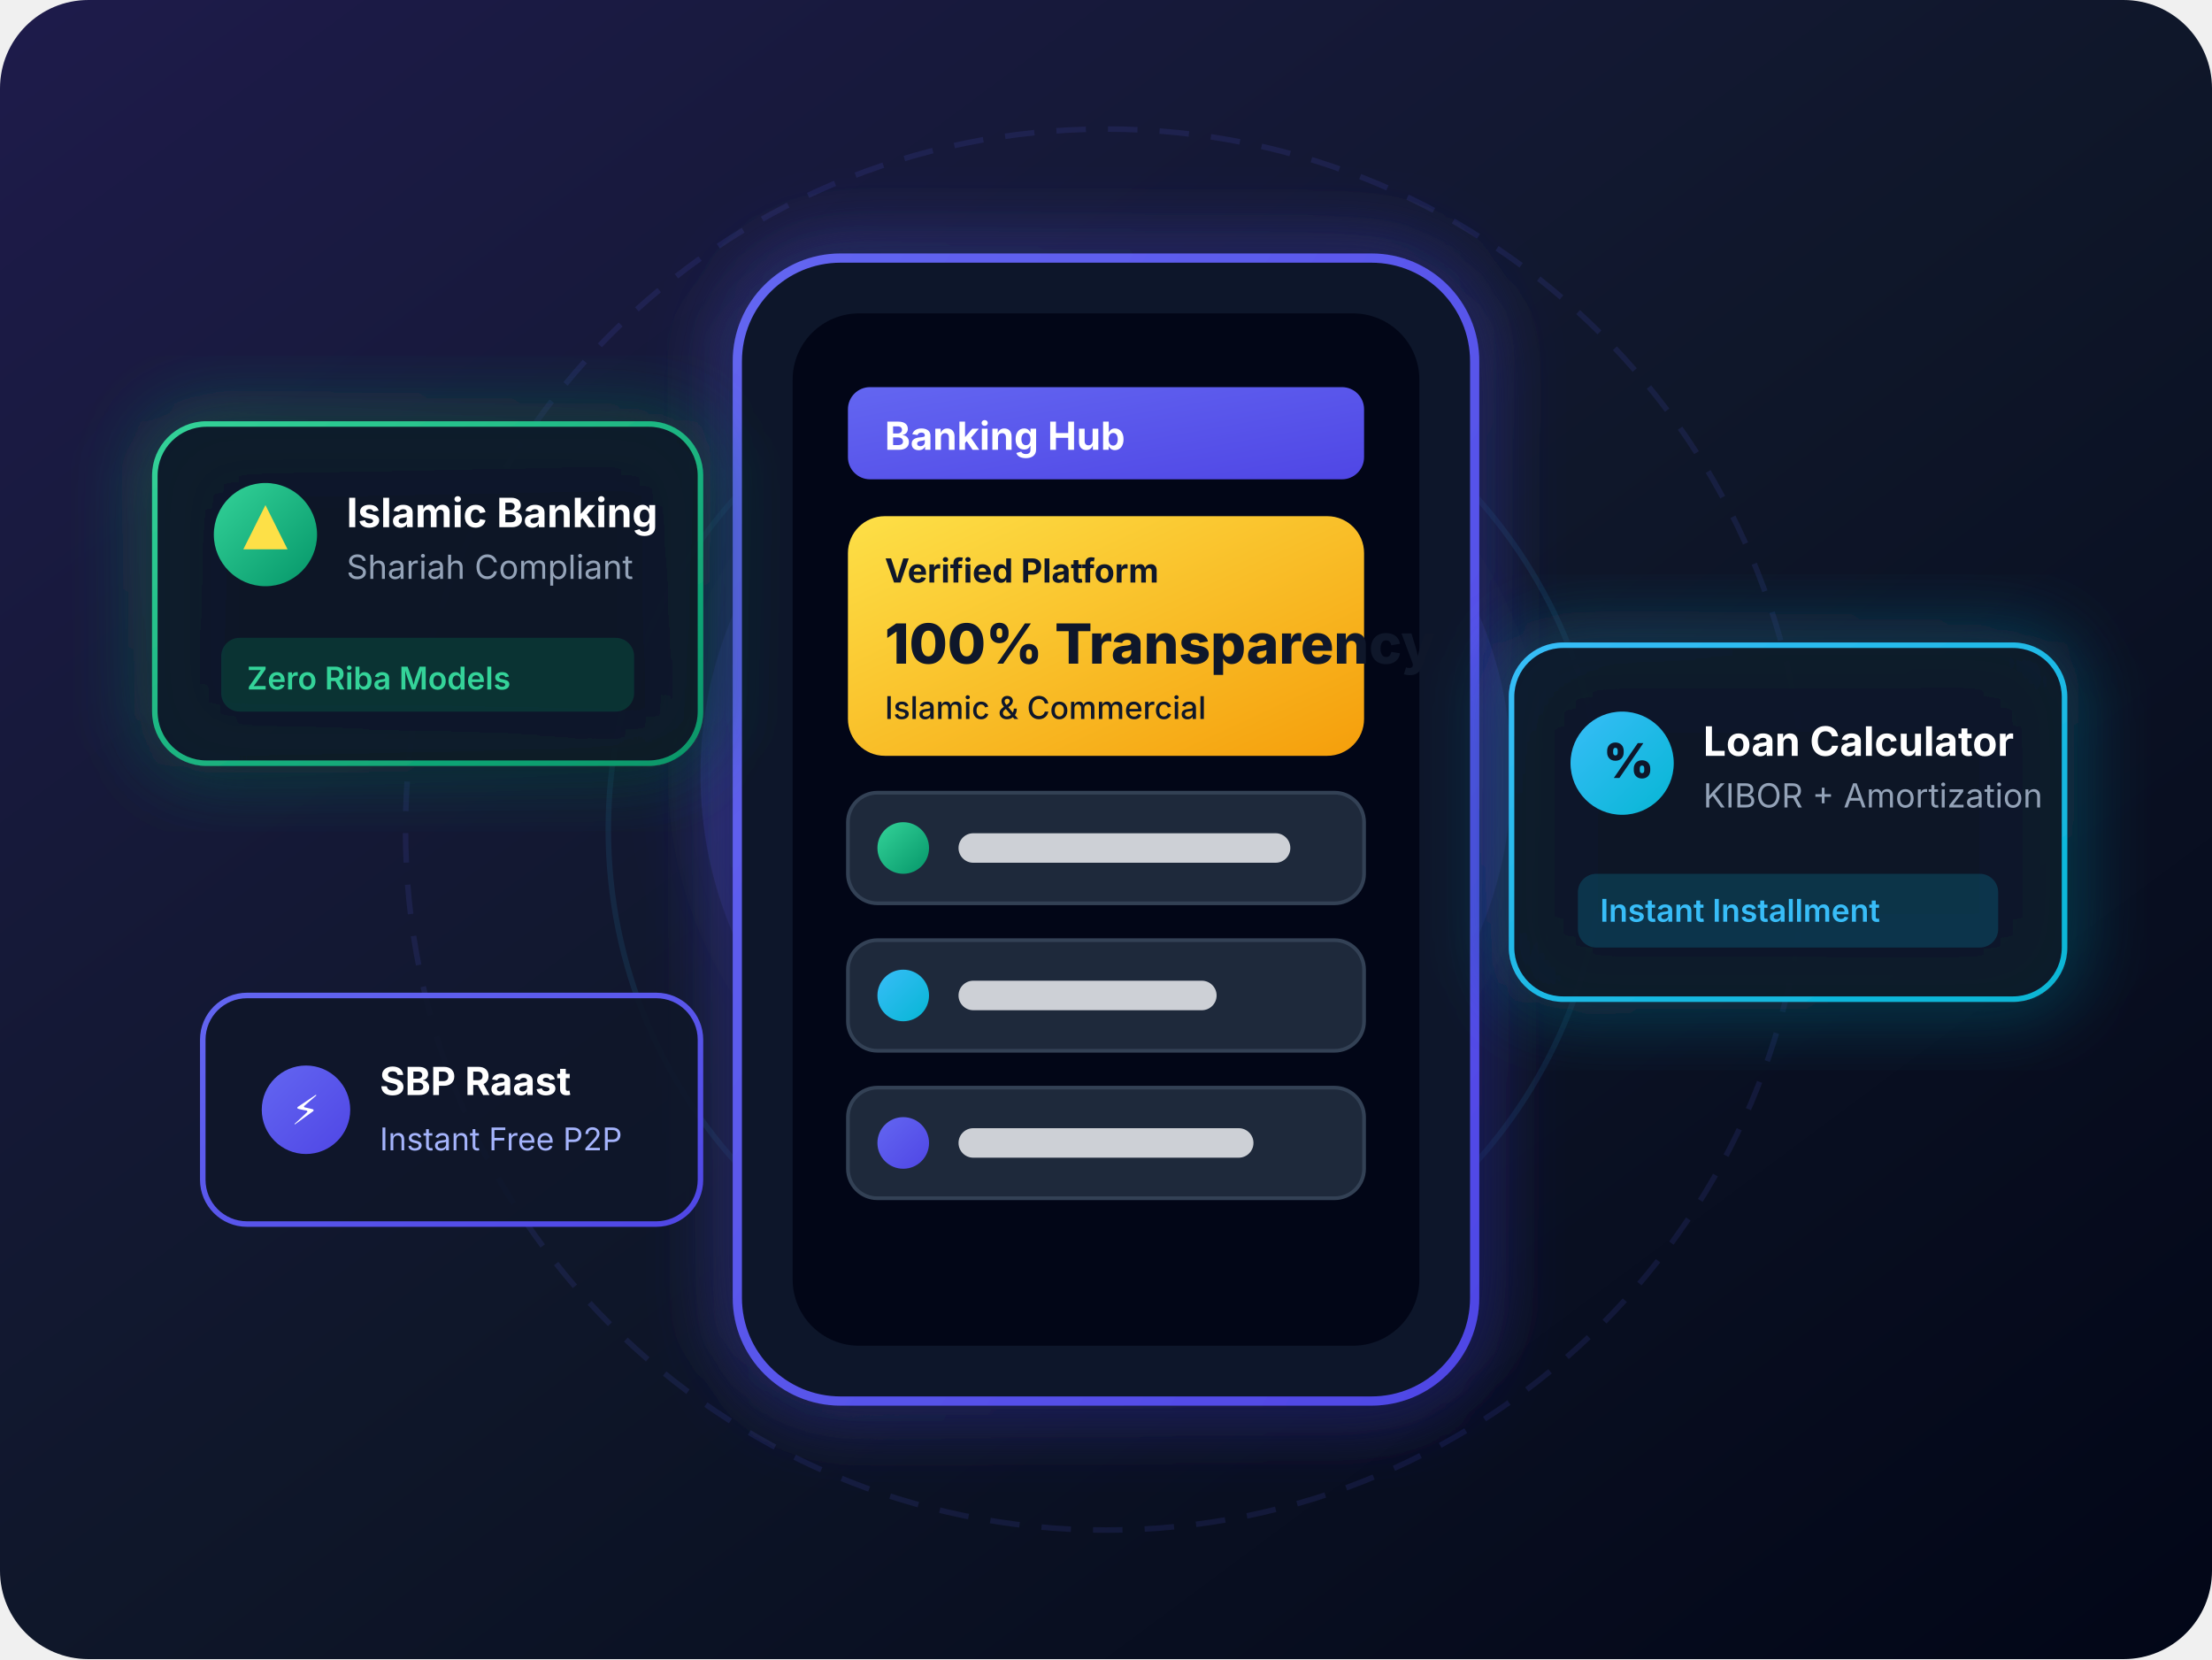
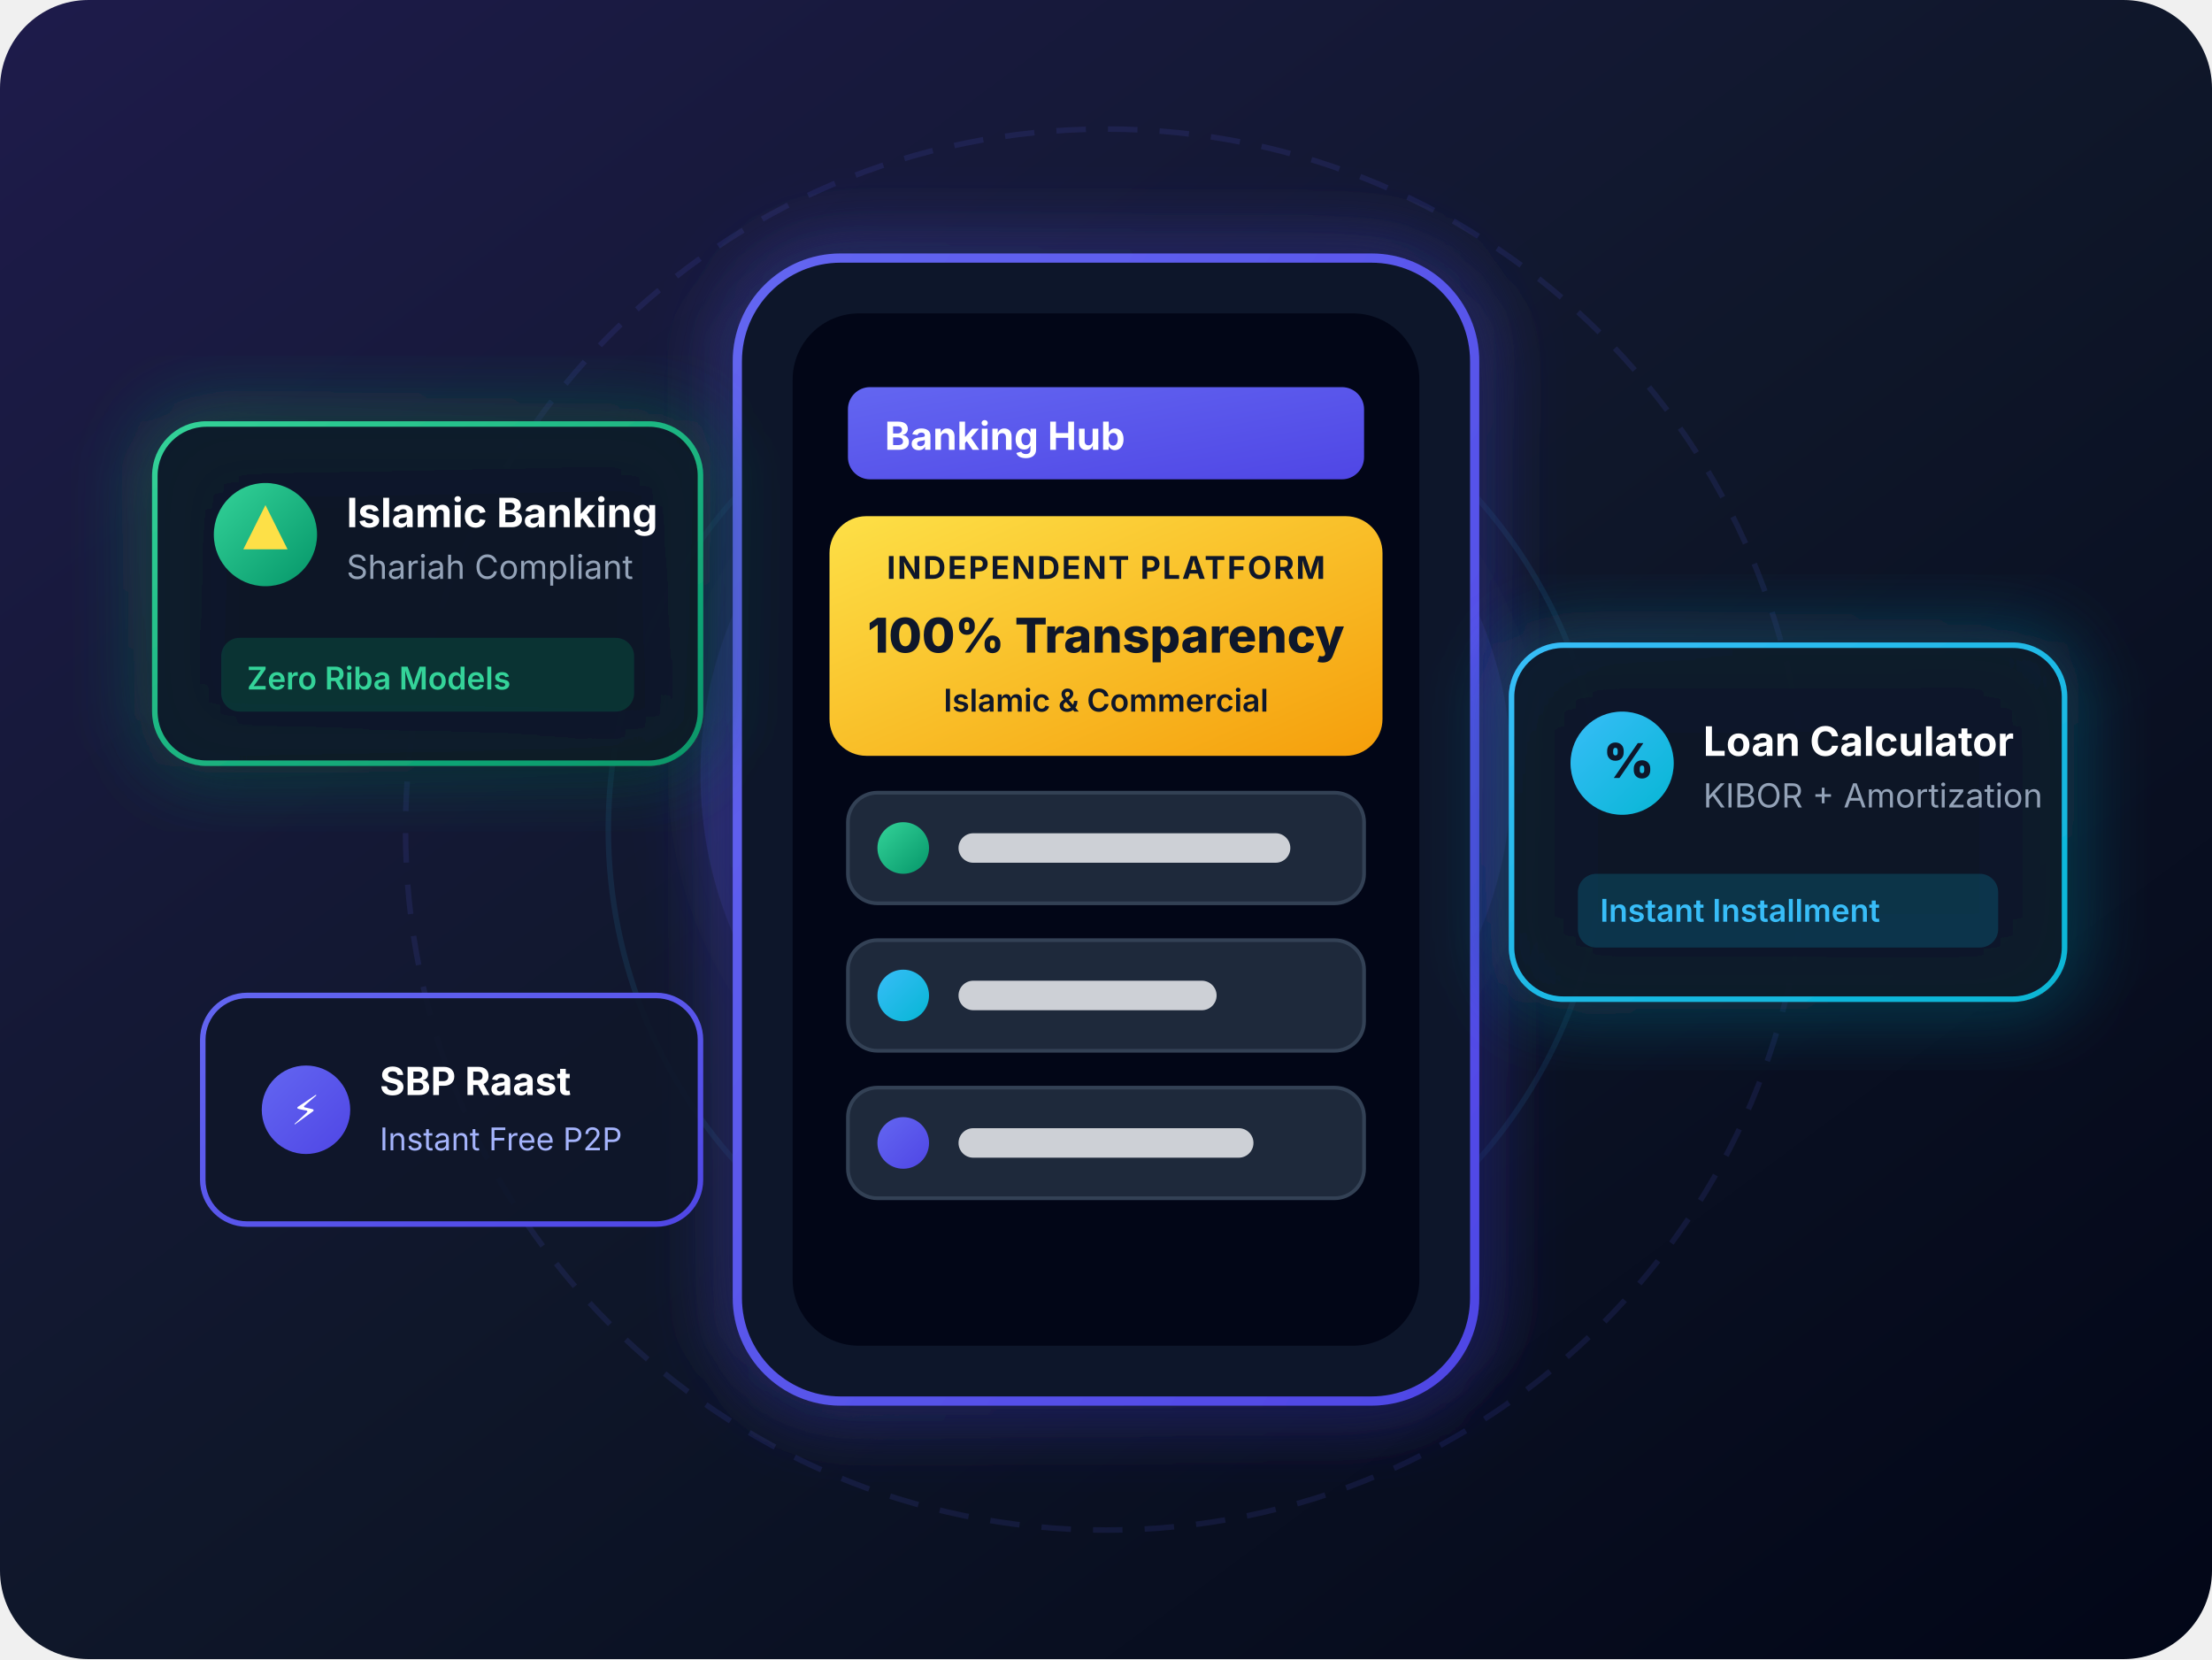
<svg xmlns="http://www.w3.org/2000/svg" viewBox="0 0 600 450" width="100%" height="100%">
  <defs>
    <linearGradient id="heroBg" x1="0%" y1="0%" x2="100%" y2="100%">
      <stop offset="0%" stop-color="#1E1B4B" />
      <stop offset="50%" stop-color="#0F172A" />
      <stop offset="100%" stop-color="#020617" />
    </linearGradient>
    <linearGradient id="indigoGrad" x1="0%" y1="0%" x2="100%" y2="100%">
      <stop offset="0%" stop-color="#6366F1" />
      <stop offset="100%" stop-color="#4F46E5" />
    </linearGradient>
    <linearGradient id="cyanGrad" x1="0%" y1="0%" x2="100%" y2="100%">
      <stop offset="0%" stop-color="#38BDF8" />
      <stop offset="100%" stop-color="#06B6D4" />
    </linearGradient>
    <linearGradient id="emeraldGrad" x1="0%" y1="0%" x2="100%" y2="100%">
      <stop offset="0%" stop-color="#34D399" />
      <stop offset="100%" stop-color="#059669" />
    </linearGradient>
    <linearGradient id="goldAccent" x1="0%" y1="0%" x2="100%" y2="100%">
      <stop offset="0%" stop-color="#FDE047" />
      <stop offset="100%" stop-color="#F59E0B" />
    </linearGradient>
    <filter id="glow" x="-20%" y="-20%" width="140%" height="140%">
      <feGaussianBlur stdDeviation="10" result="blur" />
      <feComposite in="SourceGraphic" in2="blur" operator="over" />
    </filter>
  </defs>
  <rect width="600" height="450" rx="24" fill="url(#heroBg)" />
  <circle cx="300" cy="225" r="190" fill="none" stroke="#6366F1" stroke-opacity="0.12" stroke-width="1.5" stroke-dasharray="8 6" />
  <circle cx="300" cy="225" r="135" fill="none" stroke="#38BDF8" stroke-opacity="0.1" stroke-width="1.5" />
  <circle cx="300" cy="225" r="85" fill="none" stroke="#F59E0B" stroke-opacity="0.15" stroke-width="2" />
  <circle cx="300" cy="210" r="110" fill="#4F46E5" fill-opacity="0.18" filter="url(#glow)" />
  <rect x="200" y="70" width="200" height="310" rx="28" fill="#0F172A" stroke="url(#indigoGrad)" stroke-width="2.5" filter="url(#glow)" />
  <rect x="215" y="85" width="170" height="280" rx="18" fill="#020617" />
  <rect x="230" y="105" width="140" height="25" rx="6" fill="url(#indigoGrad)" />
  <text x="240" y="122" font-family="'Inter', sans-serif" font-size="10.5" font-weight="700" fill="#FFFFFF">Banking Hub</text>
-   <rect x="230" y="140" width="140" height="65" rx="10" fill="url(#goldAccent)" />
-   <text x="240" y="158" font-family="'Inter', sans-serif" font-size="9" fill="#0F172A" font-weight="700">Verified Platform</text>
-   <text x="240" y="180" font-family="'Inter', sans-serif" font-size="15" fill="#0F172A" font-weight="800">100% Transparency</text>
-   <text x="240" y="195" font-family="'Inter', sans-serif" font-size="8.5" fill="#0F172A" font-weight="500">Islamic &amp; Commercial</text>
+   <rect x="225" y="140" width="150" height="65" rx="10" fill="url(#goldAccent)" />
+   <text x="300" y="157" font-family="'Inter', sans-serif" font-size="8.5" fill="#0F172A" font-weight="700" text-anchor="middle" letter-spacing="0.5">INDEPENDENT PLATFORM</text>
+   <text x="300" y="177" font-family="'Inter', sans-serif" font-size="13" fill="#0F172A" font-weight="800" text-anchor="middle">100% Transparency</text>
+   <text x="300" y="193" font-family="'Inter', sans-serif" font-size="8.5" fill="#0F172A" font-weight="600" text-anchor="middle">Islamic &amp; Commercial</text>
  <rect x="230" y="215" width="140" height="30" rx="8" fill="#1E293B" stroke="#334155" stroke-width="1" />
  <circle cx="245" cy="230" r="7" fill="url(#emeraldGrad)" />
  <rect x="260" y="226" width="90" height="8" rx="4" fill="#F8FAFC" fill-opacity="0.8" />
  <rect x="230" y="255" width="140" height="30" rx="8" fill="#1E293B" stroke="#334155" stroke-width="1" />
  <circle cx="245" cy="270" r="7" fill="url(#cyanGrad)" />
  <rect x="260" y="266" width="70" height="8" rx="4" fill="#F8FAFC" fill-opacity="0.8" />
  <rect x="230" y="295" width="140" height="30" rx="8" fill="#1E293B" stroke="#334155" stroke-width="1" />
  <circle cx="245" cy="310" r="7" fill="url(#indigoGrad)" />
  <rect x="260" y="306" width="80" height="8" rx="4" fill="#F8FAFC" fill-opacity="0.8" />
  <g transform="translate(42, 115)">
    <rect width="148" height="92" rx="14" fill="#0F172A" fill-opacity="0.9" stroke="url(#emeraldGrad)" stroke-width="1.5" filter="url(#glow)" />
    <circle cx="30" cy="30" r="14" fill="url(#emeraldGrad)" />
    <path d="M30 22 L36 34 L24 34 Z" fill="#FDE047" />
    <text x="52" y="28" font-family="'Inter', sans-serif" font-size="11" font-weight="700" fill="#FFFFFF">Islamic Banking</text>
    <text x="52" y="42" font-family="'Inter', sans-serif" font-size="9" fill="#94A3B8">Shariah Compliant</text>
    <rect x="18" y="58" width="112" height="20" rx="5" fill="#065F46" fill-opacity="0.4" />
    <text x="25" y="72" font-family="'Inter', sans-serif" font-size="8.5" font-weight="600" fill="#34D399">Zero Riba Models</text>
  </g>
  <g transform="translate(410, 175)">
    <rect width="150" height="96" rx="14" fill="#0F172A" fill-opacity="0.9" stroke="url(#cyanGrad)" stroke-width="1.5" filter="url(#glow)" />
    <circle cx="30" cy="32" r="14" fill="url(#cyanGrad)" />
    <text x="25" y="36" font-family="'Inter', sans-serif" font-size="13" font-weight="900" fill="#0F172A">%</text>
    <text x="52" y="30" font-family="'Inter', sans-serif" font-size="11" font-weight="700" fill="#FFFFFF">Loan Calculator</text>
    <text x="52" y="44" font-family="'Inter', sans-serif" font-size="9" fill="#94A3B8">KIBOR + Amortization</text>
    <rect x="18" y="62" width="114" height="20" rx="5" fill="#0891B2" fill-opacity="0.25" />
    <text x="24" y="75" font-family="'Inter', sans-serif" font-size="8.5" font-weight="600" fill="#38BDF8">Instant Installment</text>
  </g>
  <g transform="translate(55, 270)">
    <rect width="135" height="62" rx="12" fill="#0F172A" fill-opacity="0.9" stroke="url(#indigoGrad)" stroke-width="1.5" />
    <circle cx="28" cy="31" r="12" fill="url(#indigoGrad)" />
    <text x="24" y="35" font-family="'Inter', sans-serif" font-size="11" font-weight="900" fill="#FFFFFF">⚡</text>
    <text x="48" y="27" font-family="'Inter', sans-serif" font-size="10.5" font-weight="700" fill="#FFFFFF">SBP Raast</text>
    <text x="48" y="42" font-family="'Inter', sans-serif" font-size="8.5" fill="#A5B4FC">Instant Free P2P</text>
  </g>
</svg>
